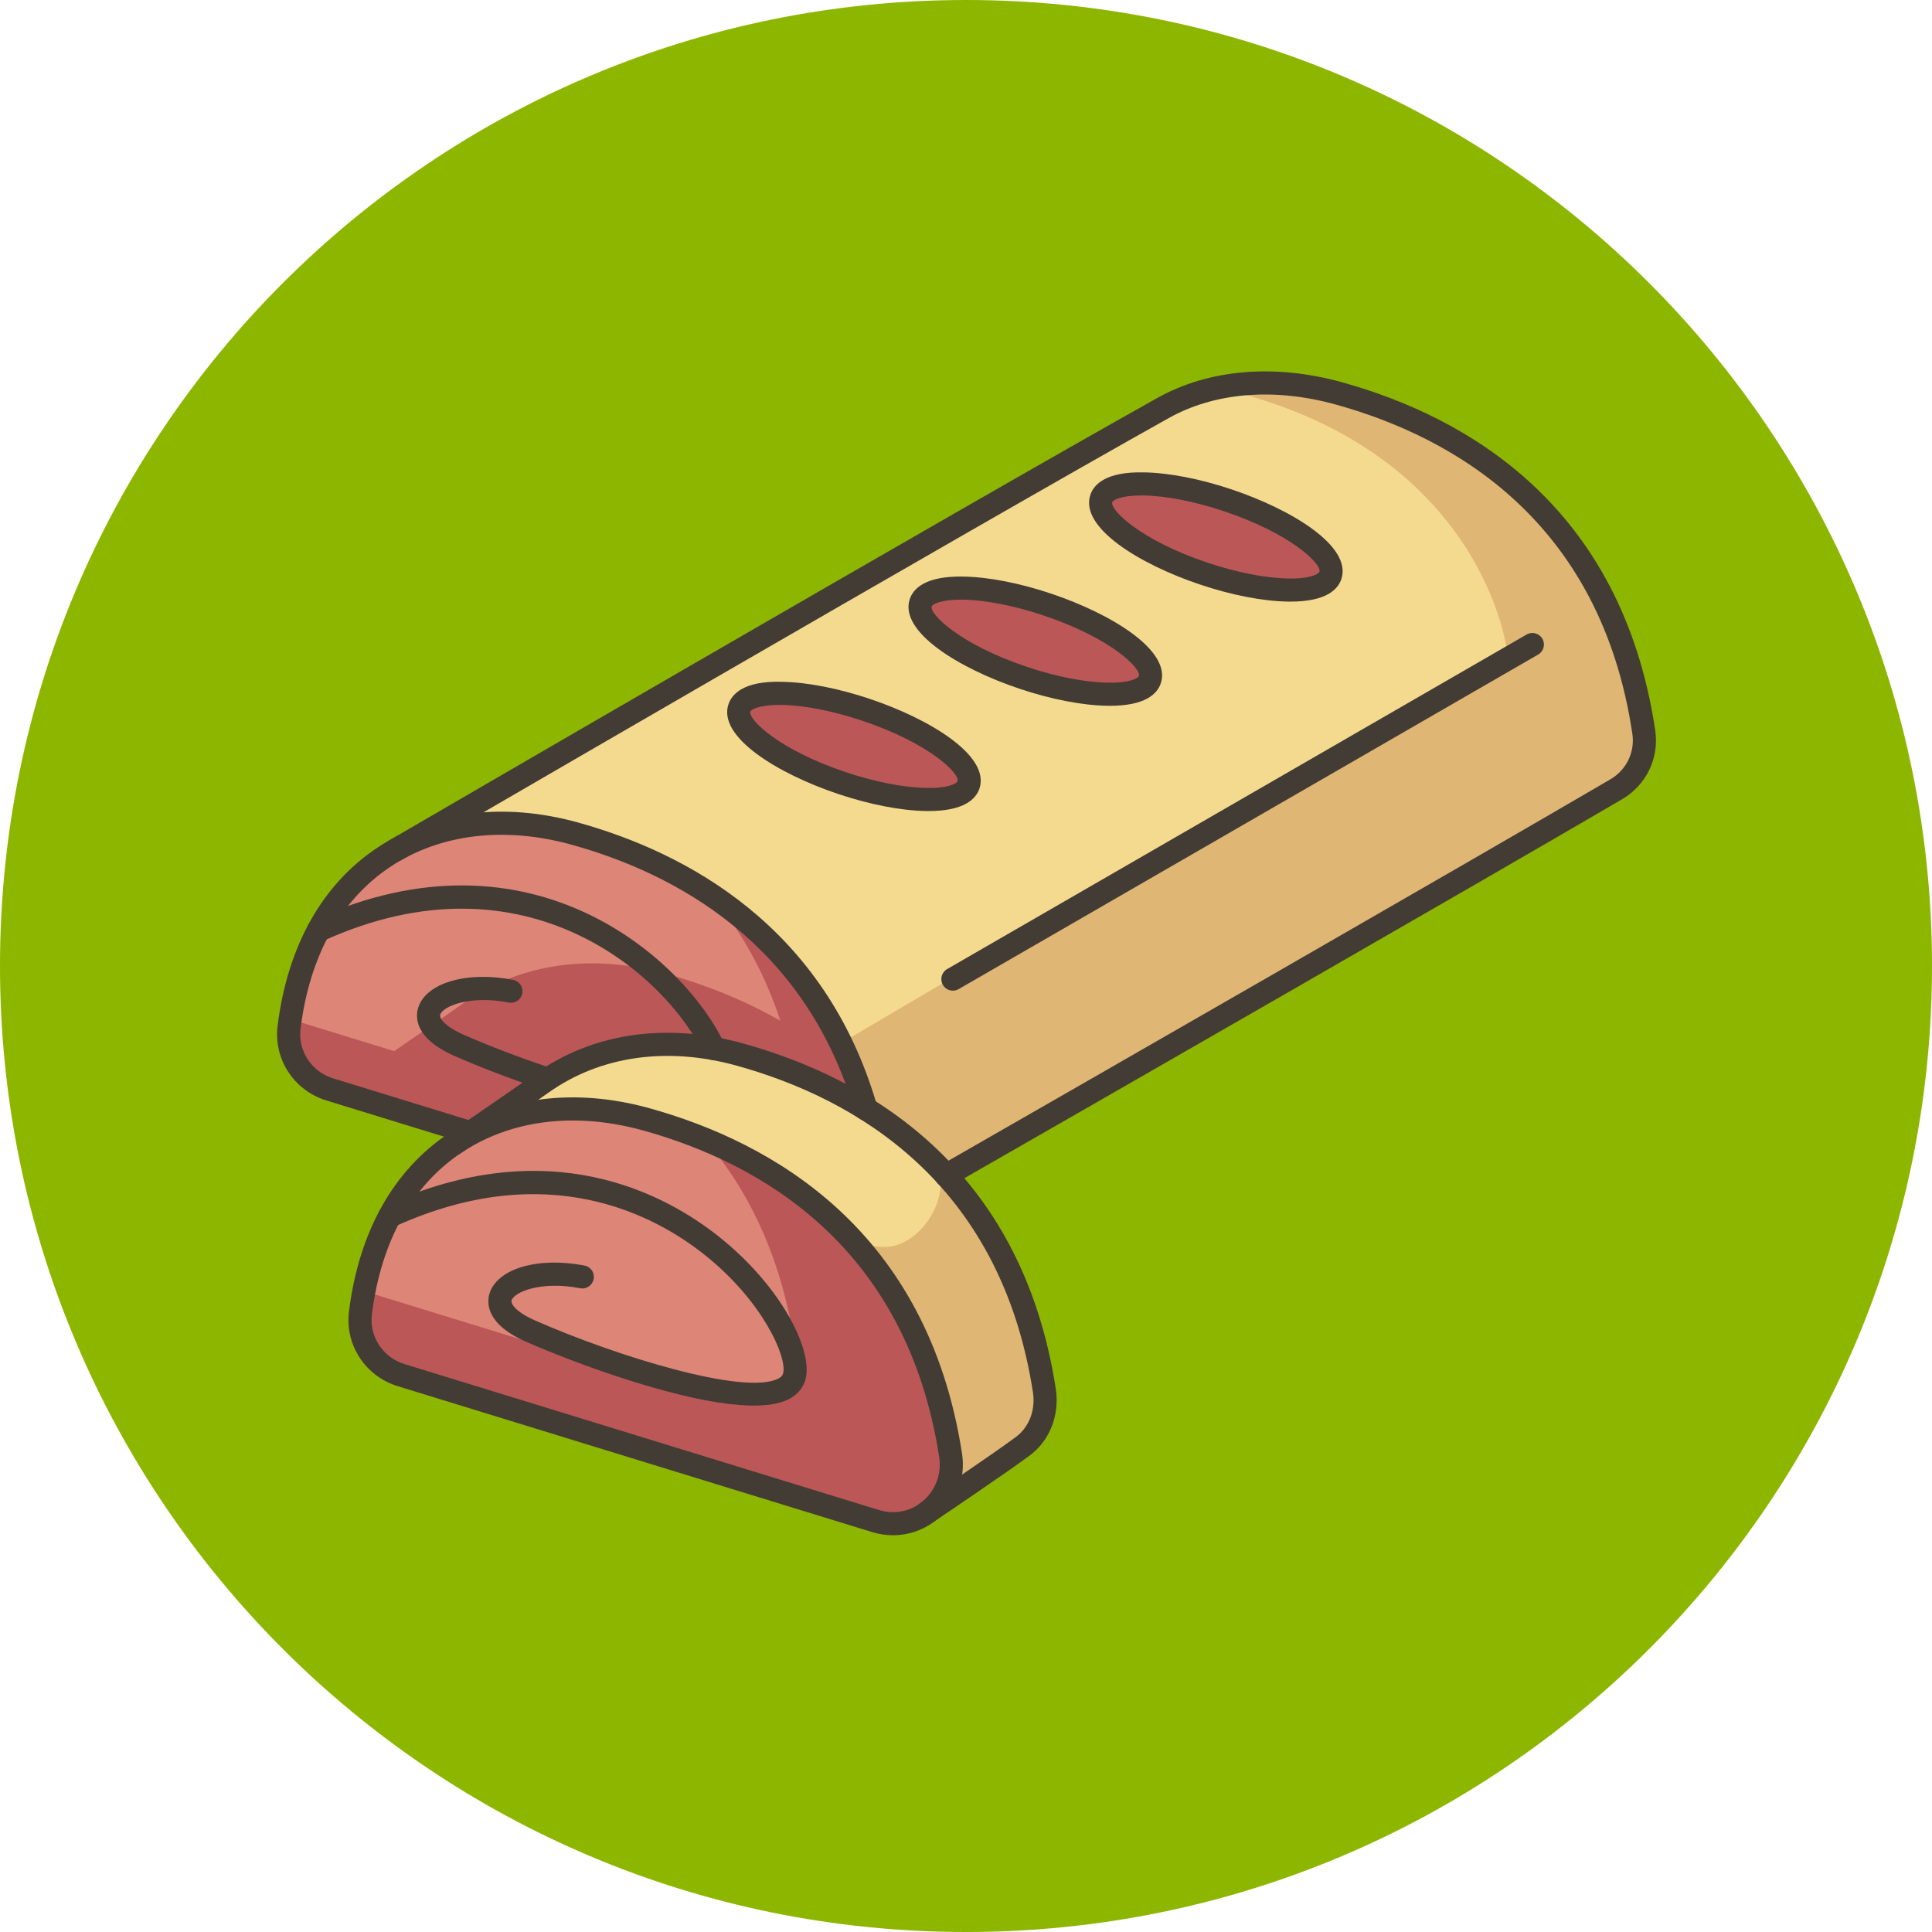
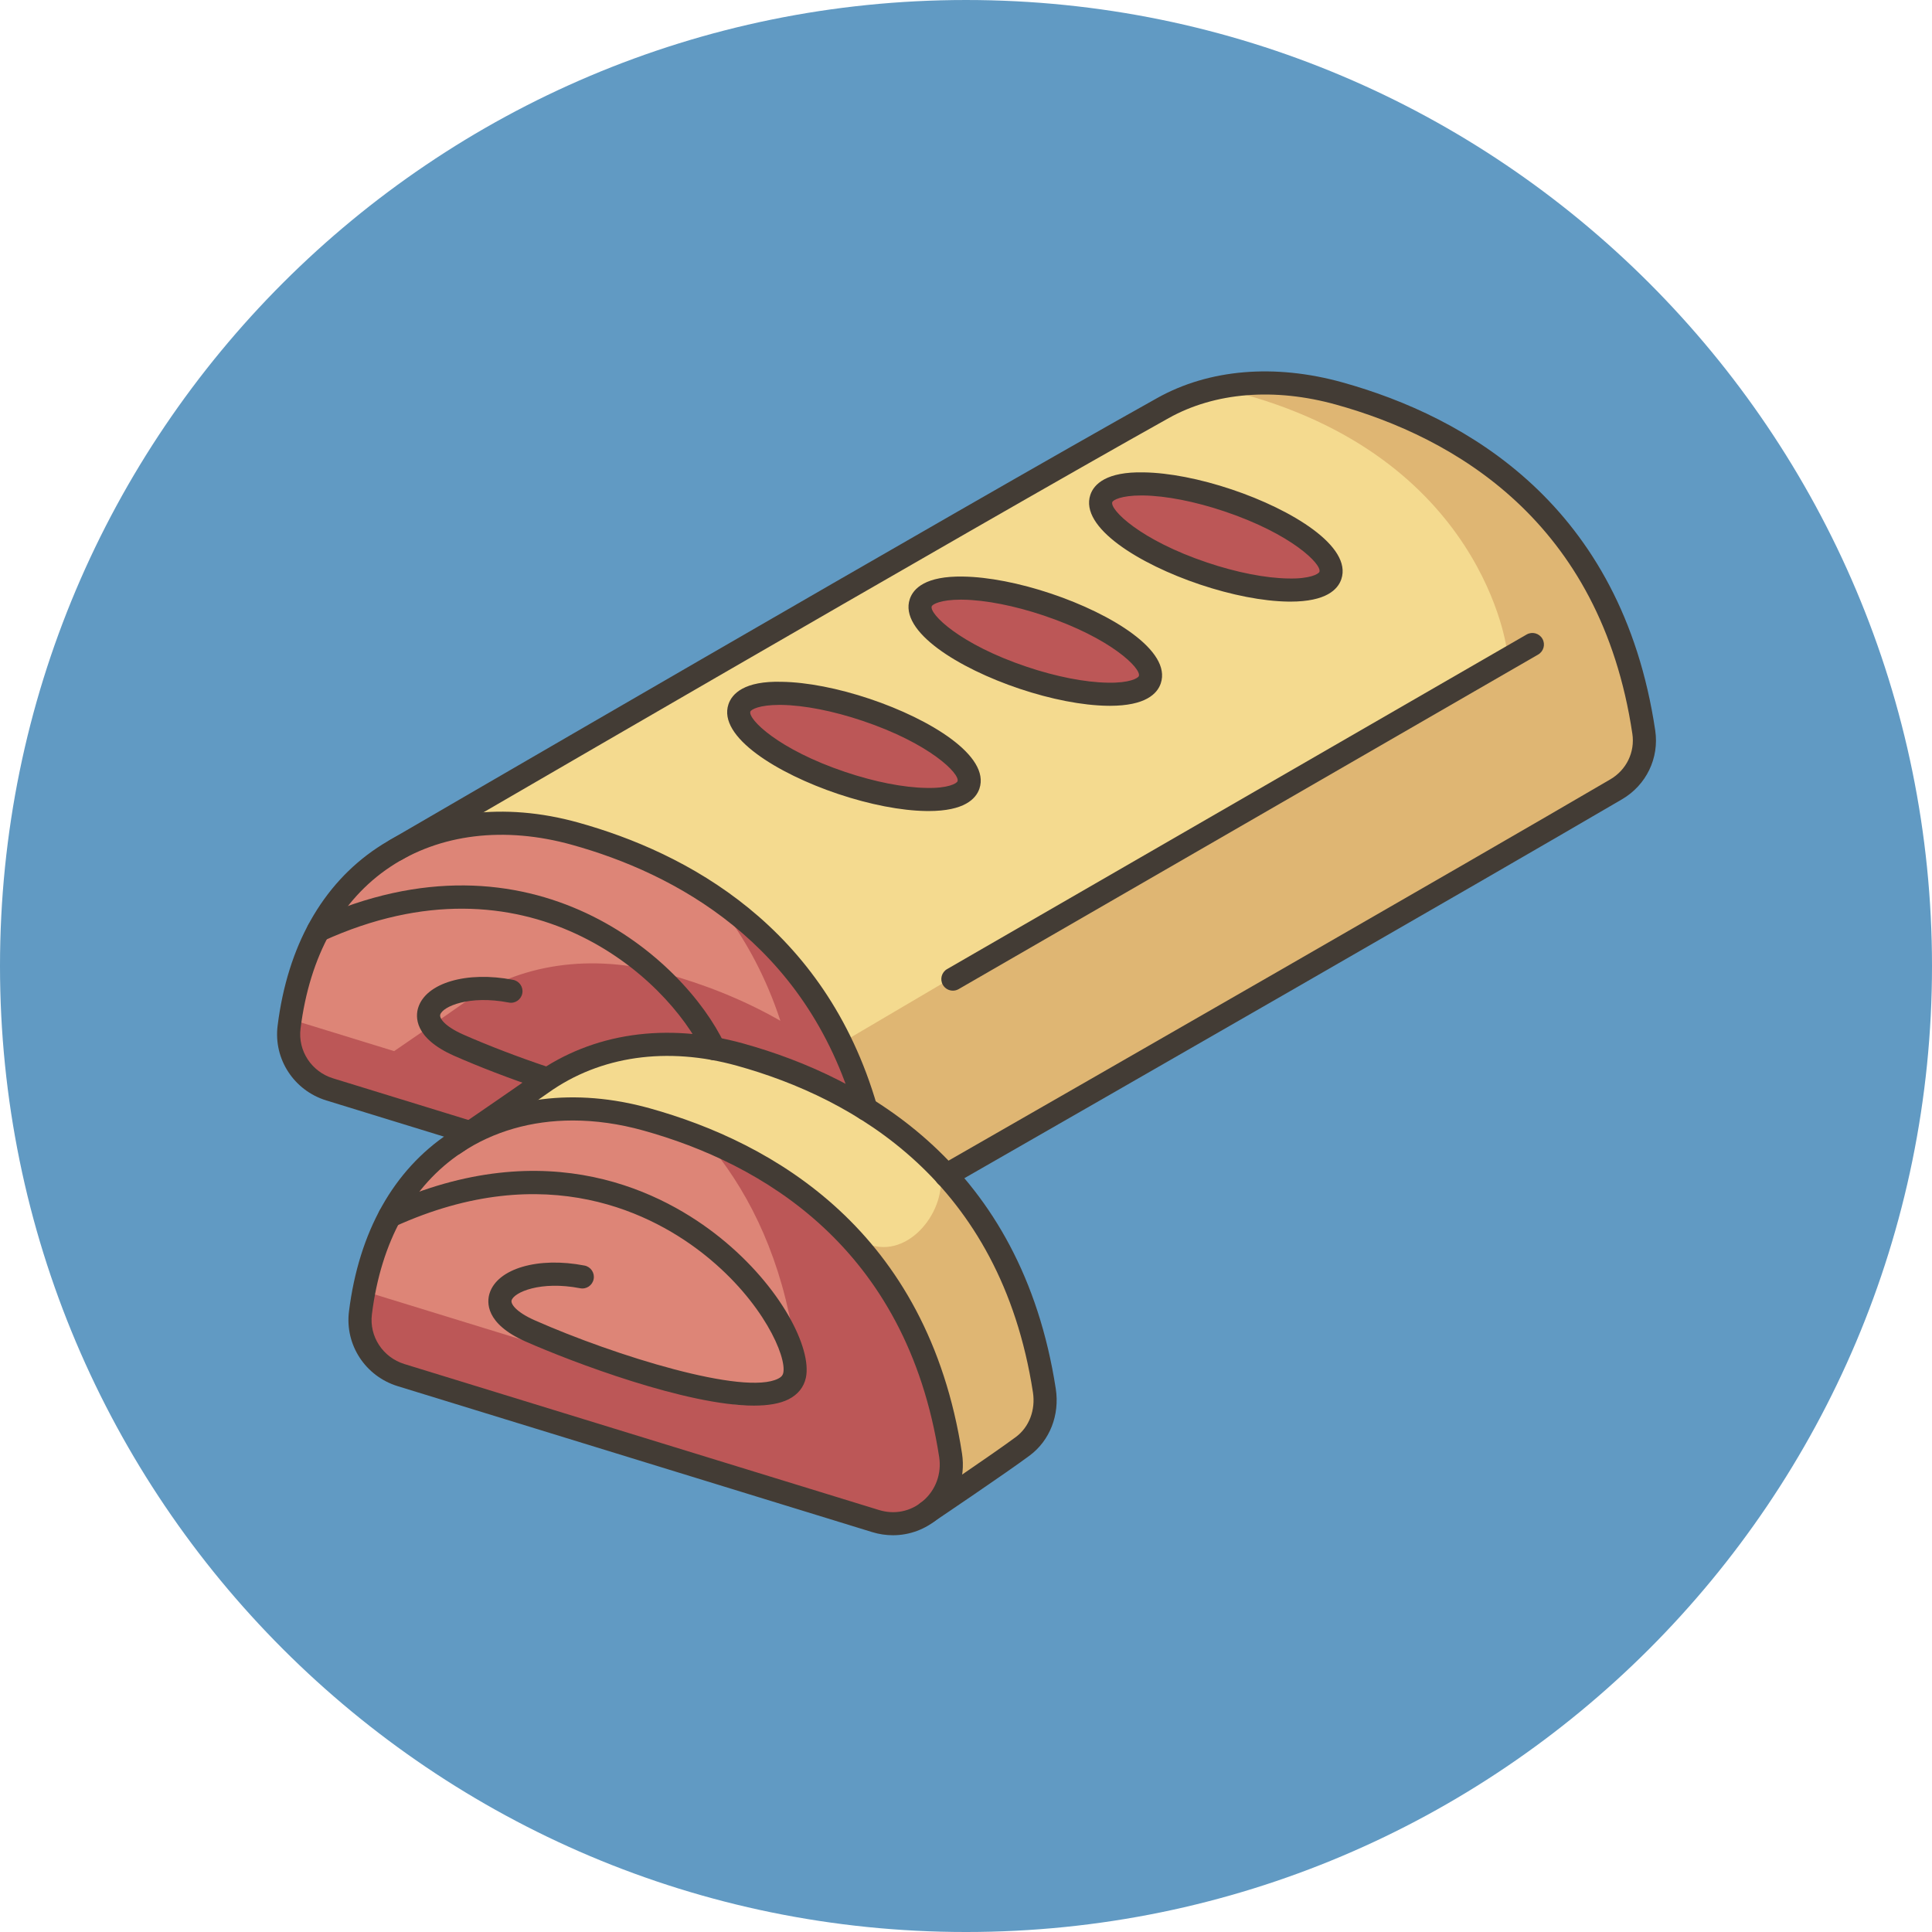
<svg xmlns="http://www.w3.org/2000/svg" version="1.1" id="svg18" width="1000" height="1000" viewBox="0 0 1000 1000">
  <defs id="defs22">
    <clipPath clipPathUnits="userSpaceOnUse" id="clipPath34">
      <path d="M 0,3236.692 H 3834.782 V 0 H 0 Z" id="path32" />
    </clipPath>
  </defs>
  <g id="g26" transform="matrix(1.333333,0,0,-1.333333,0,4315.587)">
-     <circle style="fill:#8db600;stroke-width:1.5;stroke-linecap:round" id="path1" cx="375" cy="-2861.69" r="375" transform="scale(1,-1)" />
+     <circle style="fill:#619ac3;stroke-width:1.5;stroke-linecap:round" id="path1" cx="375" cy="-2861.69" r="375" transform="scale(1,-1)" />
    <g id="g28" transform="matrix(0.1395877,0,0,0.1395877,107.5602,2640.711)">
      <g id="g30" clip-path="url(#clipPath34)">
        <g id="g36" transform="translate(151.1082,1255.264)">
          <path d="m 0,0 383.651,-118.015 c 58.837,40.336 152.415,104.657 191.943,132.798 155.817,110.95 356.643,140.171 565.44,82.044 C 1242.702,68.565 1351.981,26.975 1457.753,-33.701 1310.3,415.161 952.387,602.78 673.221,680.393 480.729,733.844 296.507,711.339 154.562,616.772 12.774,522.331 -75.876,362.857 -101.786,155.613 -110.464,86.25 -67.653,20.81 0,0" style="fill:#dd8577;fill-opacity:1;fill-rule:nonzero;stroke:none" id="path38" />
        </g>
        <g id="g40" transform="translate(1243.666,1734.34)">
          <path d="m 0,0 c 63.09,-84.965 117.079,-184.946 156.076,-303.659 -105.772,60.676 -215.051,102.266 -316.719,130.528 -208.798,58.127 -409.623,28.906 -565.44,-82.044 -39.524,-28.141 -133.102,-92.462 -191.943,-132.798 l -273.054,83.994 c -0.965,-6.589 -2.428,-12.792 -3.264,-19.483 -8.678,-69.363 34.133,-134.804 101.786,-155.613 l 383.651,-118.015 c 58.837,40.336 152.415,104.656 191.943,132.798 155.817,110.95 356.643,140.171 565.44,82.044 101.668,-28.262 210.947,-69.853 316.719,-130.528 C 287.679,-276.804 151.831,-113.546 0,0" style="fill:#bc5757;fill-opacity:1;fill-rule:nonzero;stroke:none" id="path42" />
        </g>
        <g id="g44" transform="translate(1270.549,2305.89)">
          <path d="m 0,0 c 11.707,34.838 57.233,53.859 132.937,51.473 68.218,-1.035 153.494,-17.639 240.105,-46.734 161.796,-54.33 320,-153.071 294.498,-228.994 -11.346,-33.772 -54.911,-51.537 -126.173,-51.537 -2.229,0 -4.473,0 -6.764,0.063 -68.218,1.036 -153.495,17.639 -240.105,46.734 C 132.701,-174.665 -25.501,-75.924 0,0 m 504.315,292.677 c 11.692,34.839 56.998,54.11 132.937,51.474 68.218,-1.036 153.495,-17.639 240.105,-46.734 161.797,-54.33 320,-153.072 294.498,-228.995 -11.346,-33.772 -54.91,-51.536 -126.173,-51.536 -2.228,0 -4.473,0 -6.764,0.062 C 970.701,17.984 885.423,34.587 798.813,63.683 637.016,118.012 478.814,216.754 504.315,292.677 m 502.135,289.79 c 11.691,34.839 57.405,54.141 132.936,51.473 68.218,-1.035 153.495,-17.639 240.106,-46.733 161.796,-54.331 319.999,-153.072 294.497,-228.995 -11.346,-33.772 -54.942,-51.568 -126.22,-51.568 -2.213,0 -4.441,0.031 -6.701,0.063 -68.234,1.036 -153.51,17.639 -240.121,46.734 -161.796,54.361 -319.999,153.102 -294.497,229.026 M -437.62,-339.287 c 294.169,-81.784 674.006,-282.022 818.124,-770.325 74.974,-47.242 147.304,-104.857 213.003,-174.912 432.229,247.791 1450.433,832.059 1852.068,1067.048 50.375,29.472 77.414,85.497 68.877,142.745 -89.435,600.389 -503.75,836.382 -835.551,928.658 -175.622,48.743 -345.265,34.933 -477.699,-38.981 -431.61,-241.01 -1560.183,-895.715 -1975.758,-1137.138 104.905,20.82 219.517,15.546 336.936,-17.095" style="fill:#f4da8f;fill-opacity:1;fill-rule:nonzero;stroke:none" id="path46" />
        </g>
        <g id="g48" transform="translate(1575.278,2107.34)">
          <path d="m 0,0 c 83.566,-28.059 165.375,-44.066 230.375,-45.071 66.901,-0.533 96.921,14.658 101.959,29.598 12.131,36.094 -86.344,125.168 -274.253,188.318 -83.567,28.059 -165.375,44.066 -230.376,45.071 -2.119,0.031 -4.19,0.031 -6.246,0.031 -63.086,0 -90.848,-15.129 -95.712,-29.629 C -286.384,152.224 -187.91,63.149 0,0" style="fill:#bc5757;fill-opacity:1;fill-rule:nonzero;stroke:none" id="path50" />
        </g>
        <g id="g52" transform="translate(2581.728,2689.776)">
          <path d="m 0,0 c 83.55,-28.059 165.358,-44.066 230.359,-45.039 67.418,-0.722 96.953,14.626 101.975,29.597 12.131,36.094 -86.344,125.169 -274.254,188.318 -83.565,28.06 -165.374,44.066 -230.375,45.071 -2.119,0.031 -4.19,0.031 -6.246,0.031 -63.087,0 -90.848,-15.128 -95.713,-29.629 C -286.385,152.255 -187.91,63.149 0,0" style="fill:#bc5757;fill-opacity:1;fill-rule:nonzero;stroke:none" id="path54" />
        </g>
        <g id="g56" transform="translate(2079.594,2400.018)">
          <path d="m 0,0 c 83.565,-28.06 165.374,-44.066 230.375,-45.071 66.821,-0.816 96.921,14.626 101.959,29.597 12.131,36.095 -86.344,125.169 -274.254,188.318 -83.566,28.06 -165.375,44.067 -230.376,45.071 -2.118,0.031 -4.189,0.031 -6.245,0.031 -63.087,0 -90.848,-15.128 -95.713,-29.628 C -286.385,152.224 -187.91,63.149 0,0" style="fill:#bc5757;fill-opacity:1;fill-rule:nonzero;stroke:none" id="path58" />
        </g>
        <g id="g60" transform="translate(1846.299,992.655)">
          <path d="m 0,0 c -0.071,0.126 -0.063,0.269 -0.133,0.396 -66.132,71.751 -139.481,130.152 -215.499,177.8 -0.502,0.253 -0.941,0.561 -1.412,0.866 -114.36,71.446 -234.699,118.561 -345.713,149.427 -199.35,55.397 -390.43,27.965 -538.197,-77.273 -20.511,-14.605 -55.557,-38.939 -92.723,-64.589 115.91,31.651 245.543,29.815 378.762,-7.223 339.082,-94.253 763.112,-335.111 857.585,-947.176 4.99,-32.279 1.239,-64.323 -9.949,-93.478 63.576,43.289 147.77,101.106 185.257,129.007 41.619,30.947 62.192,84.461 53.67,139.638 C 231.635,-333.37 130.731,-142.65 2.327,-2.316 1.585,-1.489 0.573,-1.004 0,0" style="fill:#f4da8f;fill-opacity:1;fill-rule:nonzero;stroke:none" id="path62" />
        </g>
        <g id="g64" transform="translate(1857.206,219.9871)">
          <path d="m 0,0 c -91.868,595.115 -504.472,829.383 -834.421,921.125 -68.359,18.989 -135.667,28.405 -200.417,28.405 -116.569,0 -224.75,-30.593 -315.782,-90.532 -2.688,-1.84 -4.641,-3.172 -4.798,-3.282 0,-0.002 -0.01,-0.002 -0.01,-0.004 -140.36,-94.644 -228.241,-253.33 -254.002,-459.366 -8.678,-69.332 34.133,-134.804 101.786,-155.645 l 1319.779,-405.919 c 48.366,-14.877 100.029,-4.049 138.163,28.906 C -10.624,-102.508 7.957,-51.568 0,0" style="fill:#dd8577;fill-opacity:1;fill-rule:nonzero;stroke:none" id="path66" />
        </g>
        <g id="g68" transform="translate(1857.206,219.9871)">
          <path d="m 0,0 c -74.837,484.785 -362.504,730.083 -644.958,853.979 107.872,-134.752 191.257,-310.541 226.728,-540.302 7.956,-51.569 -10.625,-102.508 -49.701,-136.312 -38.134,-32.955 -89.796,-43.783 -138.162,-28.906 l -993.676,305.62 c -3.617,-18.93 -7.179,-37.91 -9.659,-57.733 -8.678,-69.332 34.133,-134.804 101.786,-155.645 l 1319.779,-405.919 c 48.366,-14.877 100.029,-4.049 138.163,28.906 C -10.624,-102.508 7.957,-51.568 0,0" style="fill:#bc5757;fill-opacity:1;fill-rule:nonzero;stroke:none" id="path70" />
        </g>
        <g id="g72" transform="translate(3785,2231.159)">
          <path d="m 0,0 c -89.435,600.389 -503.75,836.382 -835.551,928.658 -101.644,28.211 -201.029,34.8 -292.614,21.578 701.022,-178.425 763.759,-722.13 763.759,-722.13 L -2203.609,-854.969 c 26.811,-55.24 50.457,-114.843 69.661,-179.912 74.974,-47.243 147.304,-104.857 213.004,-174.912 432.228,247.791 1450.432,832.059 1852.067,1067.048 C -18.502,-113.273 8.537,-57.249 0,0" style="fill:#dfb673;fill-opacity:1;fill-rule:nonzero;stroke:none" id="path74" />
        </g>
        <g id="g76" transform="translate(1622.993,819.6443)">
          <path d="m 0,0 h -0.004 c 126.742,-143.116 225.97,-335.55 265.98,-594.762 4.99,-32.278 1.239,-64.322 -9.95,-93.477 63.577,43.289 147.771,101.106 185.257,129.007 41.619,30.947 62.193,84.461 53.671,139.637 -40.014,259.236 -140.917,449.955 -269.322,590.289 -0.741,0.827 -1.754,1.313 -2.326,2.317 -0.071,0.126 -0.063,0.268 -0.134,0.396 C 229.222,60.789 112.187,-66.136 0,0" style="fill:#dfb673;fill-opacity:1;fill-rule:nonzero;stroke:none" id="path78" />
        </g>
        <g id="g80" transform="translate(1860.266,968.5193)">
          <path d="m 0,0 c -11.142,0 -21.97,5.807 -27.918,16.164 -8.82,15.379 -3.499,35.026 11.896,43.847 425.41,243.871 1458.6,836.696 1863.766,1073.757 44.679,26.145 68.657,75.766 61.094,126.487 -88.164,591.851 -496.735,824.55 -823.97,915.538 -171.511,47.676 -336.838,34.369 -465.553,-37.506 C 88.572,1841.938 -1496.704,919.65 -1512.648,910.36 c -15.316,-8.914 -35.011,-3.735 -43.941,11.613 -8.929,15.348 -3.735,35.027 11.613,43.941 15.96,9.29 1601.706,931.859 2132.967,1228.492 143.562,80.192 326.167,95.571 514.093,43.344 345.579,-96.104 777.094,-342.048 870.343,-968.017 11.439,-76.834 -24.749,-151.972 -92.23,-191.456 C 1474.812,841.09 441.433,248.171 15.96,4.269 10.907,1.381 5.414,0 0,0" style="fill:#433c35;fill-opacity:1;fill-rule:nonzero;stroke:none" id="path82" />
        </g>
        <g id="g84" transform="translate(1879.459,1514.515)">
          <path d="m 0,0 c -11.111,0 -21.908,5.744 -27.872,16.07 -8.866,15.379 -3.609,35.027 11.77,43.909 l 1611.625,930.448 c 15.395,8.913 35.011,3.609 43.91,-11.77 8.866,-15.379 3.609,-35.027 -11.77,-43.909 L 16.038,4.3 C 10.969,1.381 5.445,0 0,0" style="fill:#433c35;fill-opacity:1;fill-rule:nonzero;stroke:none" id="path86" />
        </g>
        <g id="g88" transform="translate(537.4896,1087.473)">
          <path d="m 0,0 c -3.139,0 -6.324,0.439 -9.463,1.412 l -391.089,120.304 c -90.063,27.682 -147.03,115.031 -135.448,207.683 27.699,221.587 123.646,392.831 277.455,495.308 153.762,102.413 351.998,127.24 558.3,69.928 299.472,-83.267 686.843,-287.593 831.455,-788.047 4.912,-17.043 -4.912,-34.87 -21.955,-39.798 -17.074,-4.803 -34.87,4.897 -39.797,21.971 C 933.068,560.717 566.241,753.805 282.524,832.679 94.551,884.968 -84.963,863.092 -222.906,771.193 -360.691,679.419 -446.91,523.9 -472.223,321.427 c -7.705,-61.612 30.382,-119.77 90.565,-138.257 L 9.432,62.866 C 26.396,57.625 35.922,39.641 30.696,22.692 26.458,8.882 13.731,0 0,0" style="fill:#433c35;fill-opacity:1;fill-rule:nonzero;stroke:none" id="path90" />
        </g>
        <g id="g92" transform="translate(741.1712,1240.168)">
          <path d="m 0,0 c -3.39,0 -6.827,0.533 -10.216,1.663 -82.436,27.651 -169.345,61.016 -238.411,91.491 -112.63,49.747 -107.514,110.166 -100.091,133.831 21.688,69.176 135.306,102.446 264.1,77.4 17.42,-3.39 28.797,-20.244 25.408,-37.664 -3.374,-17.45 -20.198,-28.939 -37.68,-25.423 -109.82,21.249 -183.422,-10.986 -190.499,-33.552 -3.013,-9.604 11.739,-32.391 64.719,-55.773 C -155.315,122.25 -70.431,89.671 10.216,62.615 27.055,56.966 36.11,38.762 30.476,21.907 25.957,8.475 13.433,0 0,0" style="fill:#433c35;fill-opacity:1;fill-rule:nonzero;stroke:none" id="path94" />
        </g>
        <g id="g96" transform="translate(1215.011,1321.144)">
          <path d="m 0,0 c -12.021,0 -23.556,6.779 -29.048,18.361 -101.205,213.365 -492.891,570.666 -1057.688,313.361 -16.18,-7.344 -35.215,-0.22 -42.576,15.913 -7.359,16.164 -0.219,35.216 15.929,42.591 C -505.116,667.399 -81.008,277.957 29.017,45.918 36.627,29.88 29.801,10.703 13.763,3.107 9.306,1.004 4.614,0 0,0" style="fill:#433c35;fill-opacity:1;fill-rule:nonzero;stroke:none" id="path98" />
        </g>
        <g id="g100" transform="translate(1901.304,2601.894)">
          <path d="m 0,0 c -55.57,0 -78.717,-12.648 -80.742,-18.675 -6.936,-20.652 77.038,-105.081 264.147,-167.948 82.029,-27.557 162.111,-43.282 225.495,-44.254 60.168,-1.319 84.414,12.397 86.501,18.643 6.937,20.652 -77.038,105.081 -264.147,167.948 C 149.226,-16.729 69.144,-1.004 5.759,-0.031 3.798,0 1.883,0 0,0 m 414.833,-295.188 c -2.276,0 -4.567,0 -6.905,0.063 -69.835,1.067 -156.838,17.953 -244.987,47.55 -168.088,56.464 -335.111,158.595 -304.604,249.364 9.871,29.378 43.847,64.342 148.395,62.428 69.834,-1.068 156.837,-17.953 244.986,-47.55 168.09,-56.465 335.112,-158.596 304.604,-249.365 -9.635,-28.719 -42.12,-62.49 -141.489,-62.49" style="fill:#433c35;fill-opacity:1;fill-rule:nonzero;stroke:none" id="path102" />
        </g>
        <g id="g104" transform="translate(1396.988,2309.217)">
          <path d="m 0,0 c -55.554,0 -78.717,-12.648 -80.741,-18.675 -6.936,-20.652 77.037,-105.081 264.147,-167.948 82.028,-27.557 162.111,-43.282 225.495,-44.255 59.995,-1.569 84.414,12.398 86.501,18.644 6.936,20.652 -77.038,105.081 -264.148,167.948 C 149.227,-16.729 69.144,-1.004 5.76,-0.031 3.798,0 1.883,0 0,0 m 414.833,-295.188 c -2.275,0 -4.566,0 -6.905,0.063 -69.834,1.066 -156.837,17.953 -244.986,47.55 -168.089,56.464 -335.111,158.595 -304.604,249.364 9.855,29.378 44.145,65.409 148.394,62.427 69.835,-1.067 156.838,-17.952 244.986,-47.55 168.09,-56.464 335.113,-158.595 304.605,-249.364 -9.636,-28.719 -42.12,-62.49 -141.49,-62.49" style="fill:#433c35;fill-opacity:1;fill-rule:nonzero;stroke:none" id="path106" />
        </g>
        <g id="g108" transform="translate(2403.438,2891.684)">
          <path d="m 0,0 c -55.554,0 -78.717,-12.648 -80.741,-18.675 -6.937,-20.683 77.021,-105.113 264.147,-167.979 82.028,-27.557 162.111,-43.282 225.495,-44.223 59.759,-1.476 84.413,12.397 86.5,18.643 6.937,20.652 -77.037,105.081 -264.147,167.948 C 149.227,-16.729 69.144,-1.004 5.76,-0.031 3.798,0 1.883,0 0,0 m 414.786,-295.22 c -2.26,0 -4.535,0.032 -6.858,0.063 -69.834,1.067 -156.853,17.953 -244.986,47.551 -168.089,56.463 -335.112,158.594 -304.604,249.395 9.855,29.378 44.317,64.781 148.394,62.427 69.834,-1.067 156.837,-17.952 244.986,-47.55 168.09,-56.464 335.112,-158.595 304.604,-249.364 -9.635,-28.719 -42.135,-62.522 -141.536,-62.522" style="fill:#433c35;fill-opacity:1;fill-rule:nonzero;stroke:none" id="path110" />
        </g>
        <g id="g112" transform="translate(1808.117,31.7625)">
          <path d="m 0,0 c -10.326,0 -20.479,4.96 -26.694,14.188 -9.902,14.719 -6.011,34.681 8.71,44.599 1.993,1.35 201.092,135.526 264.555,182.763 36.832,27.368 54.989,75.012 47.378,124.29 -90.55,586.61 -497.442,817.582 -822.84,908.037 -194.516,54.11 -380.794,27.494 -524.559,-74.856 -59.76,-42.56 -241.989,-167.101 -243.825,-168.357 -14.626,-9.98 -34.635,-6.214 -44.663,8.412 -10.012,14.657 -6.246,34.651 8.412,44.695 1.82,1.223 183.531,125.387 242.789,167.602 159.866,113.838 365.478,143.844 579.077,84.461 C -168.042,1240.294 261.699,996.14 357.475,375.632 368.727,302.753 340.935,231.601 284.925,189.95 220.27,141.866 26.161,11.017 17.922,5.493 12.414,1.789 6.167,0 0,0" style="fill:#433c35;fill-opacity:1;fill-rule:nonzero;stroke:none" id="path114" />
        </g>
        <g id="g116" transform="translate(822.4149,1153.447)">
          <path d="m 0,0 c -114.466,0 -220.521,-30.131 -309.375,-89.325 -137.786,-91.774 -224.004,-247.293 -249.317,-449.766 -7.706,-61.611 30.381,-119.77 90.581,-138.288 l 1319.763,-405.92 c 43.69,-13.433 88.493,-4.08 122.924,25.706 34.871,30.131 51.443,75.61 44.334,121.685 C 928.36,-349.267 521.452,-118.295 196.054,-27.84 129.139,-9.228 63.274,0 0,0 m 890.351,-1153.447 c -19.192,0 -38.589,2.856 -57.594,8.694 l -1319.779,405.919 c -90.079,27.746 -147.029,115.094 -135.447,207.715 27.698,221.556 123.646,392.831 277.47,495.307 153.73,102.414 352.014,127.209 558.285,69.929 343.632,-95.54 773.358,-339.694 869.149,-960.233 10.515,-68.076 -14.092,-135.401 -65.817,-180.126 -35.796,-30.915 -80.49,-47.205 -126.267,-47.205" style="fill:#433c35;fill-opacity:1;fill-rule:nonzero;stroke:none" id="path118" />
        </g>
        <g id="g120" transform="translate(1326.149,360.5037)">
          <path d="m 0,0 c -186.325,0 -506.214,121.339 -635.149,178.273 -112.614,49.748 -107.514,110.166 -100.107,133.8 21.704,69.207 135.228,102.477 264.116,77.431 17.419,-3.39 28.797,-20.244 25.407,-37.664 -3.374,-17.419 -20.15,-28.938 -37.679,-25.423 -109.727,21.249 -183.421,-11.017 -190.499,-33.552 -3.013,-9.604 11.738,-32.39 64.718,-55.773 223.44,-98.679 582.923,-209.944 676.705,-162.048 10.577,5.398 13.057,11.08 14.092,15.944 9.73,45.385 -55.852,197.389 -215.921,326.105 -140.8,113.21 -440.398,274.221 -865.102,80.725 -16.163,-7.376 -35.215,-0.251 -42.575,15.945 -7.36,16.132 -0.22,35.183 15.928,42.559 456.044,207.746 779.699,33.395 932.033,-89.137 C 75.625,330.78 161.859,158.688 144.471,77.492 138.9,51.536 122.391,30.884 96.733,17.796 72.393,5.366 39.123,0.031 0,0" style="fill:#433c35;fill-opacity:1;fill-rule:nonzero;stroke:none" id="path122" />
        </g>
      </g>
    </g>
  </g>
</svg>
